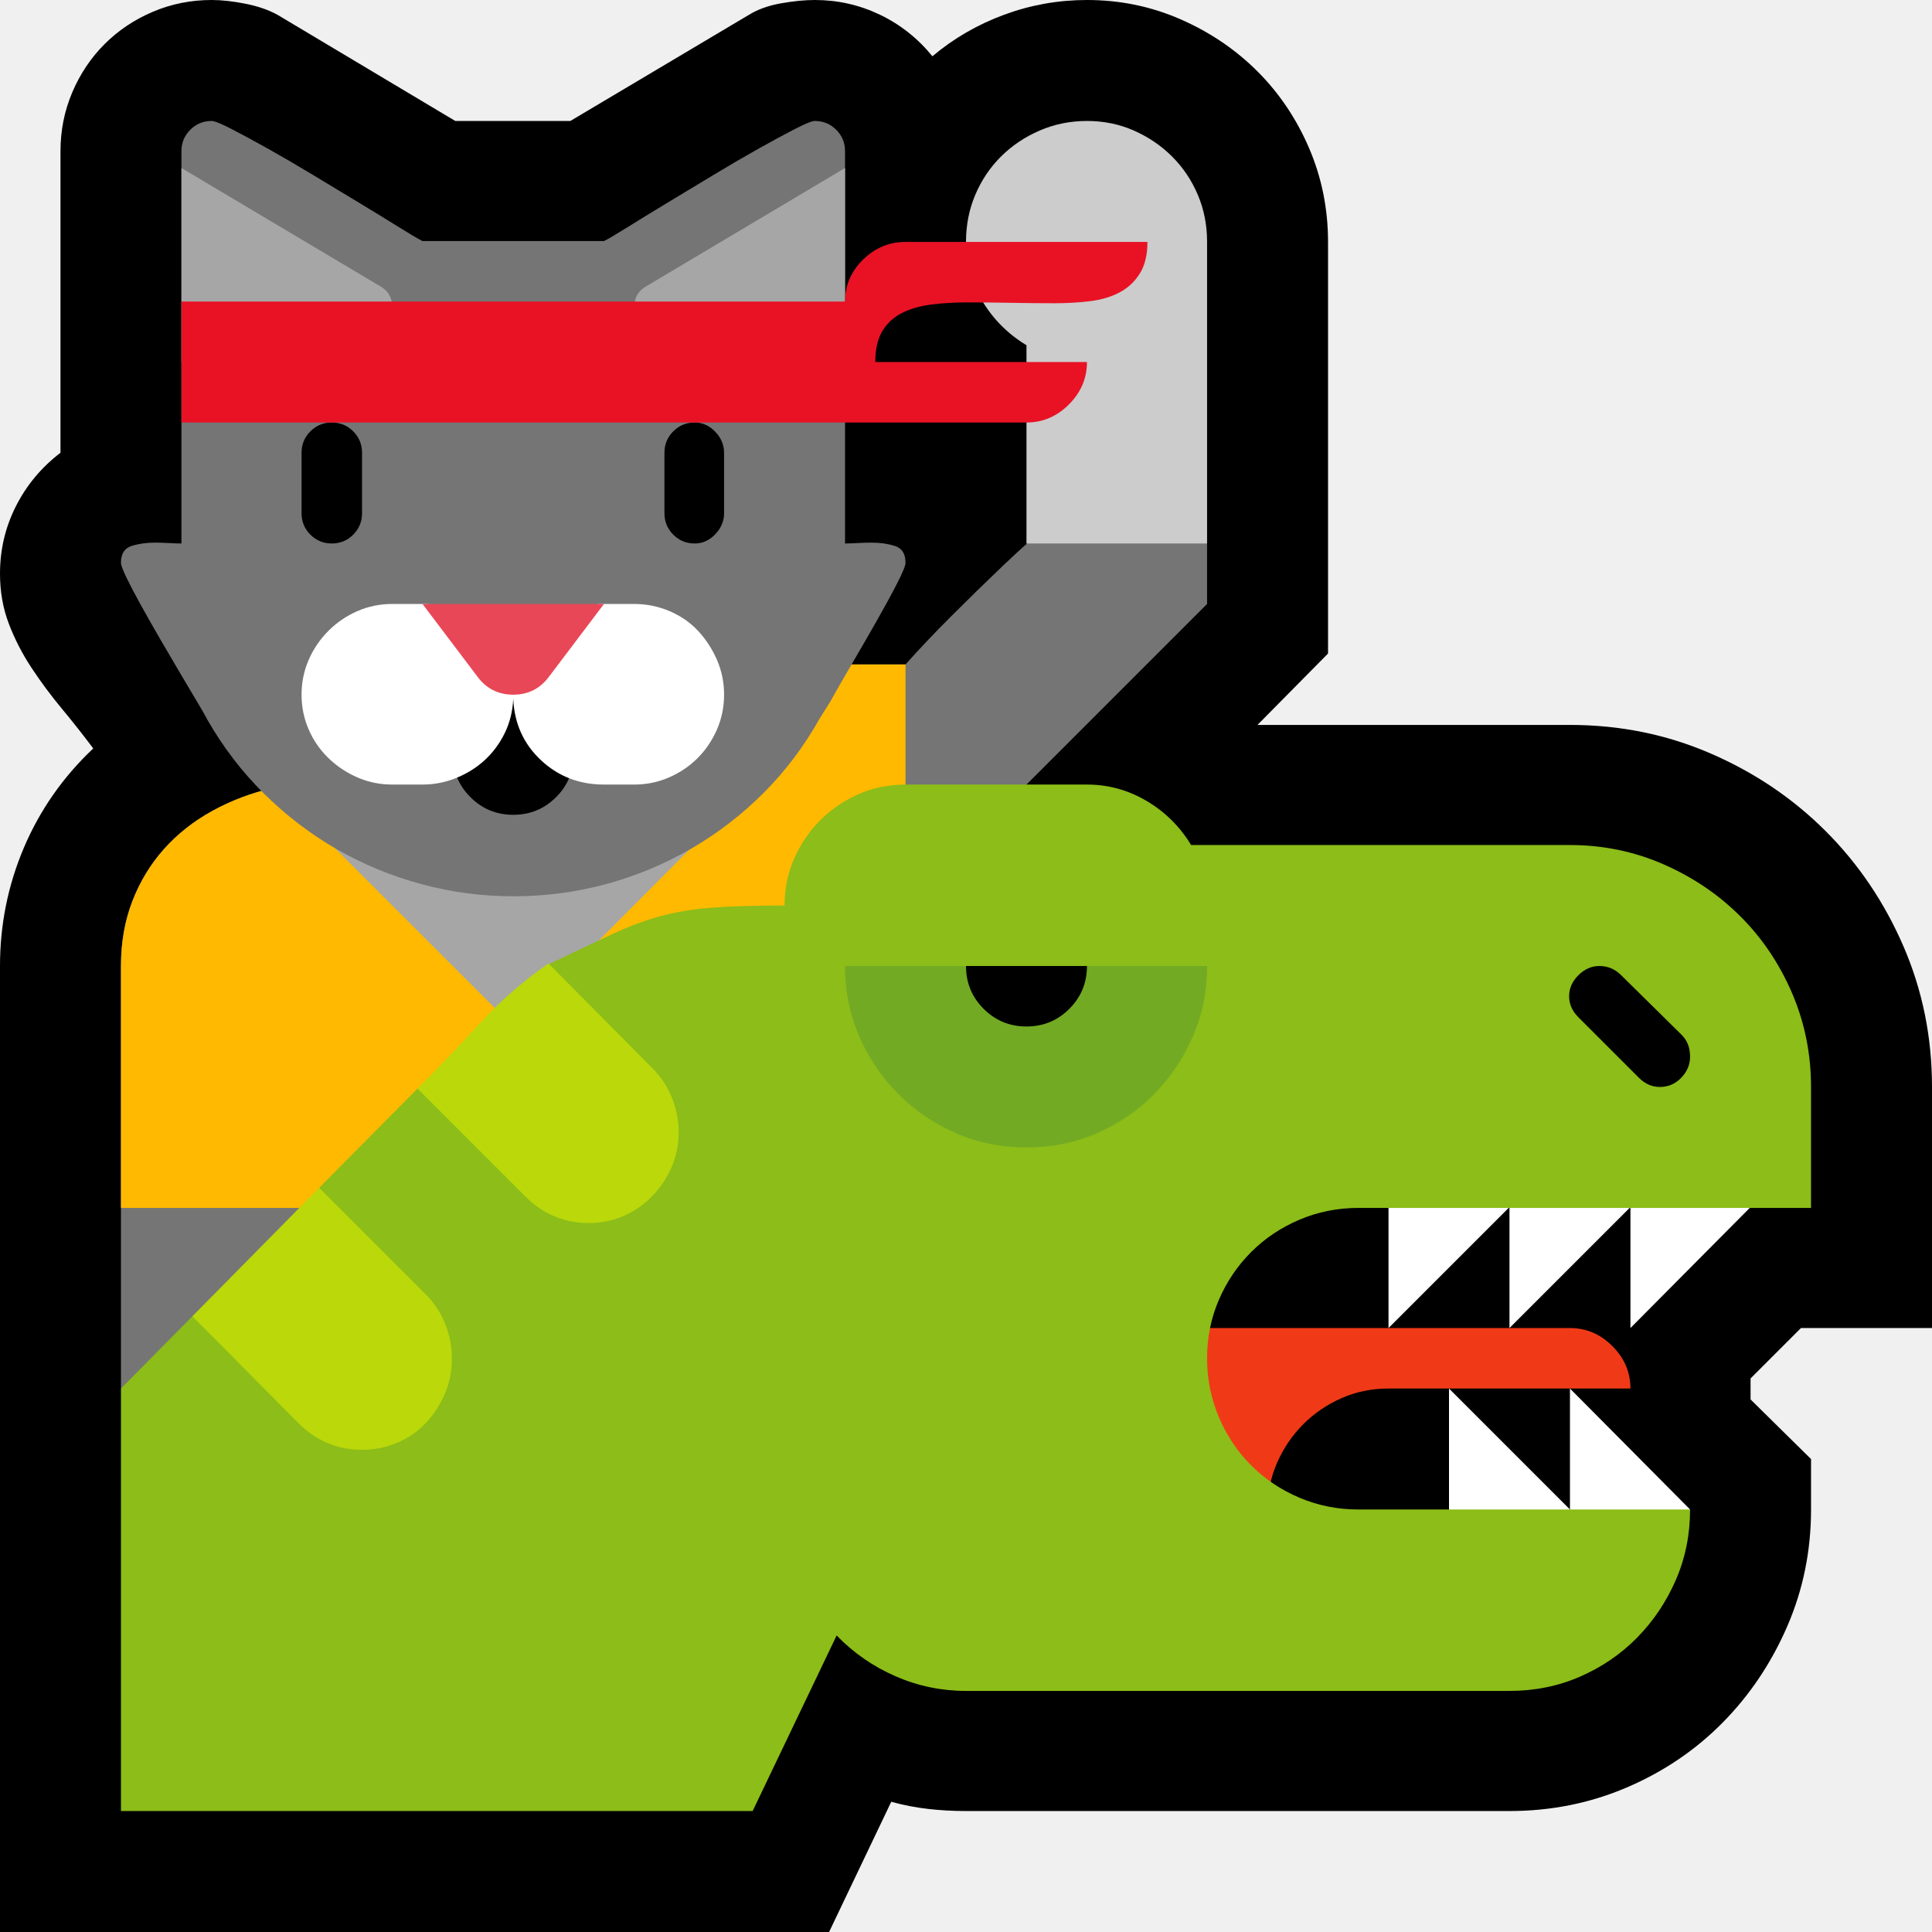
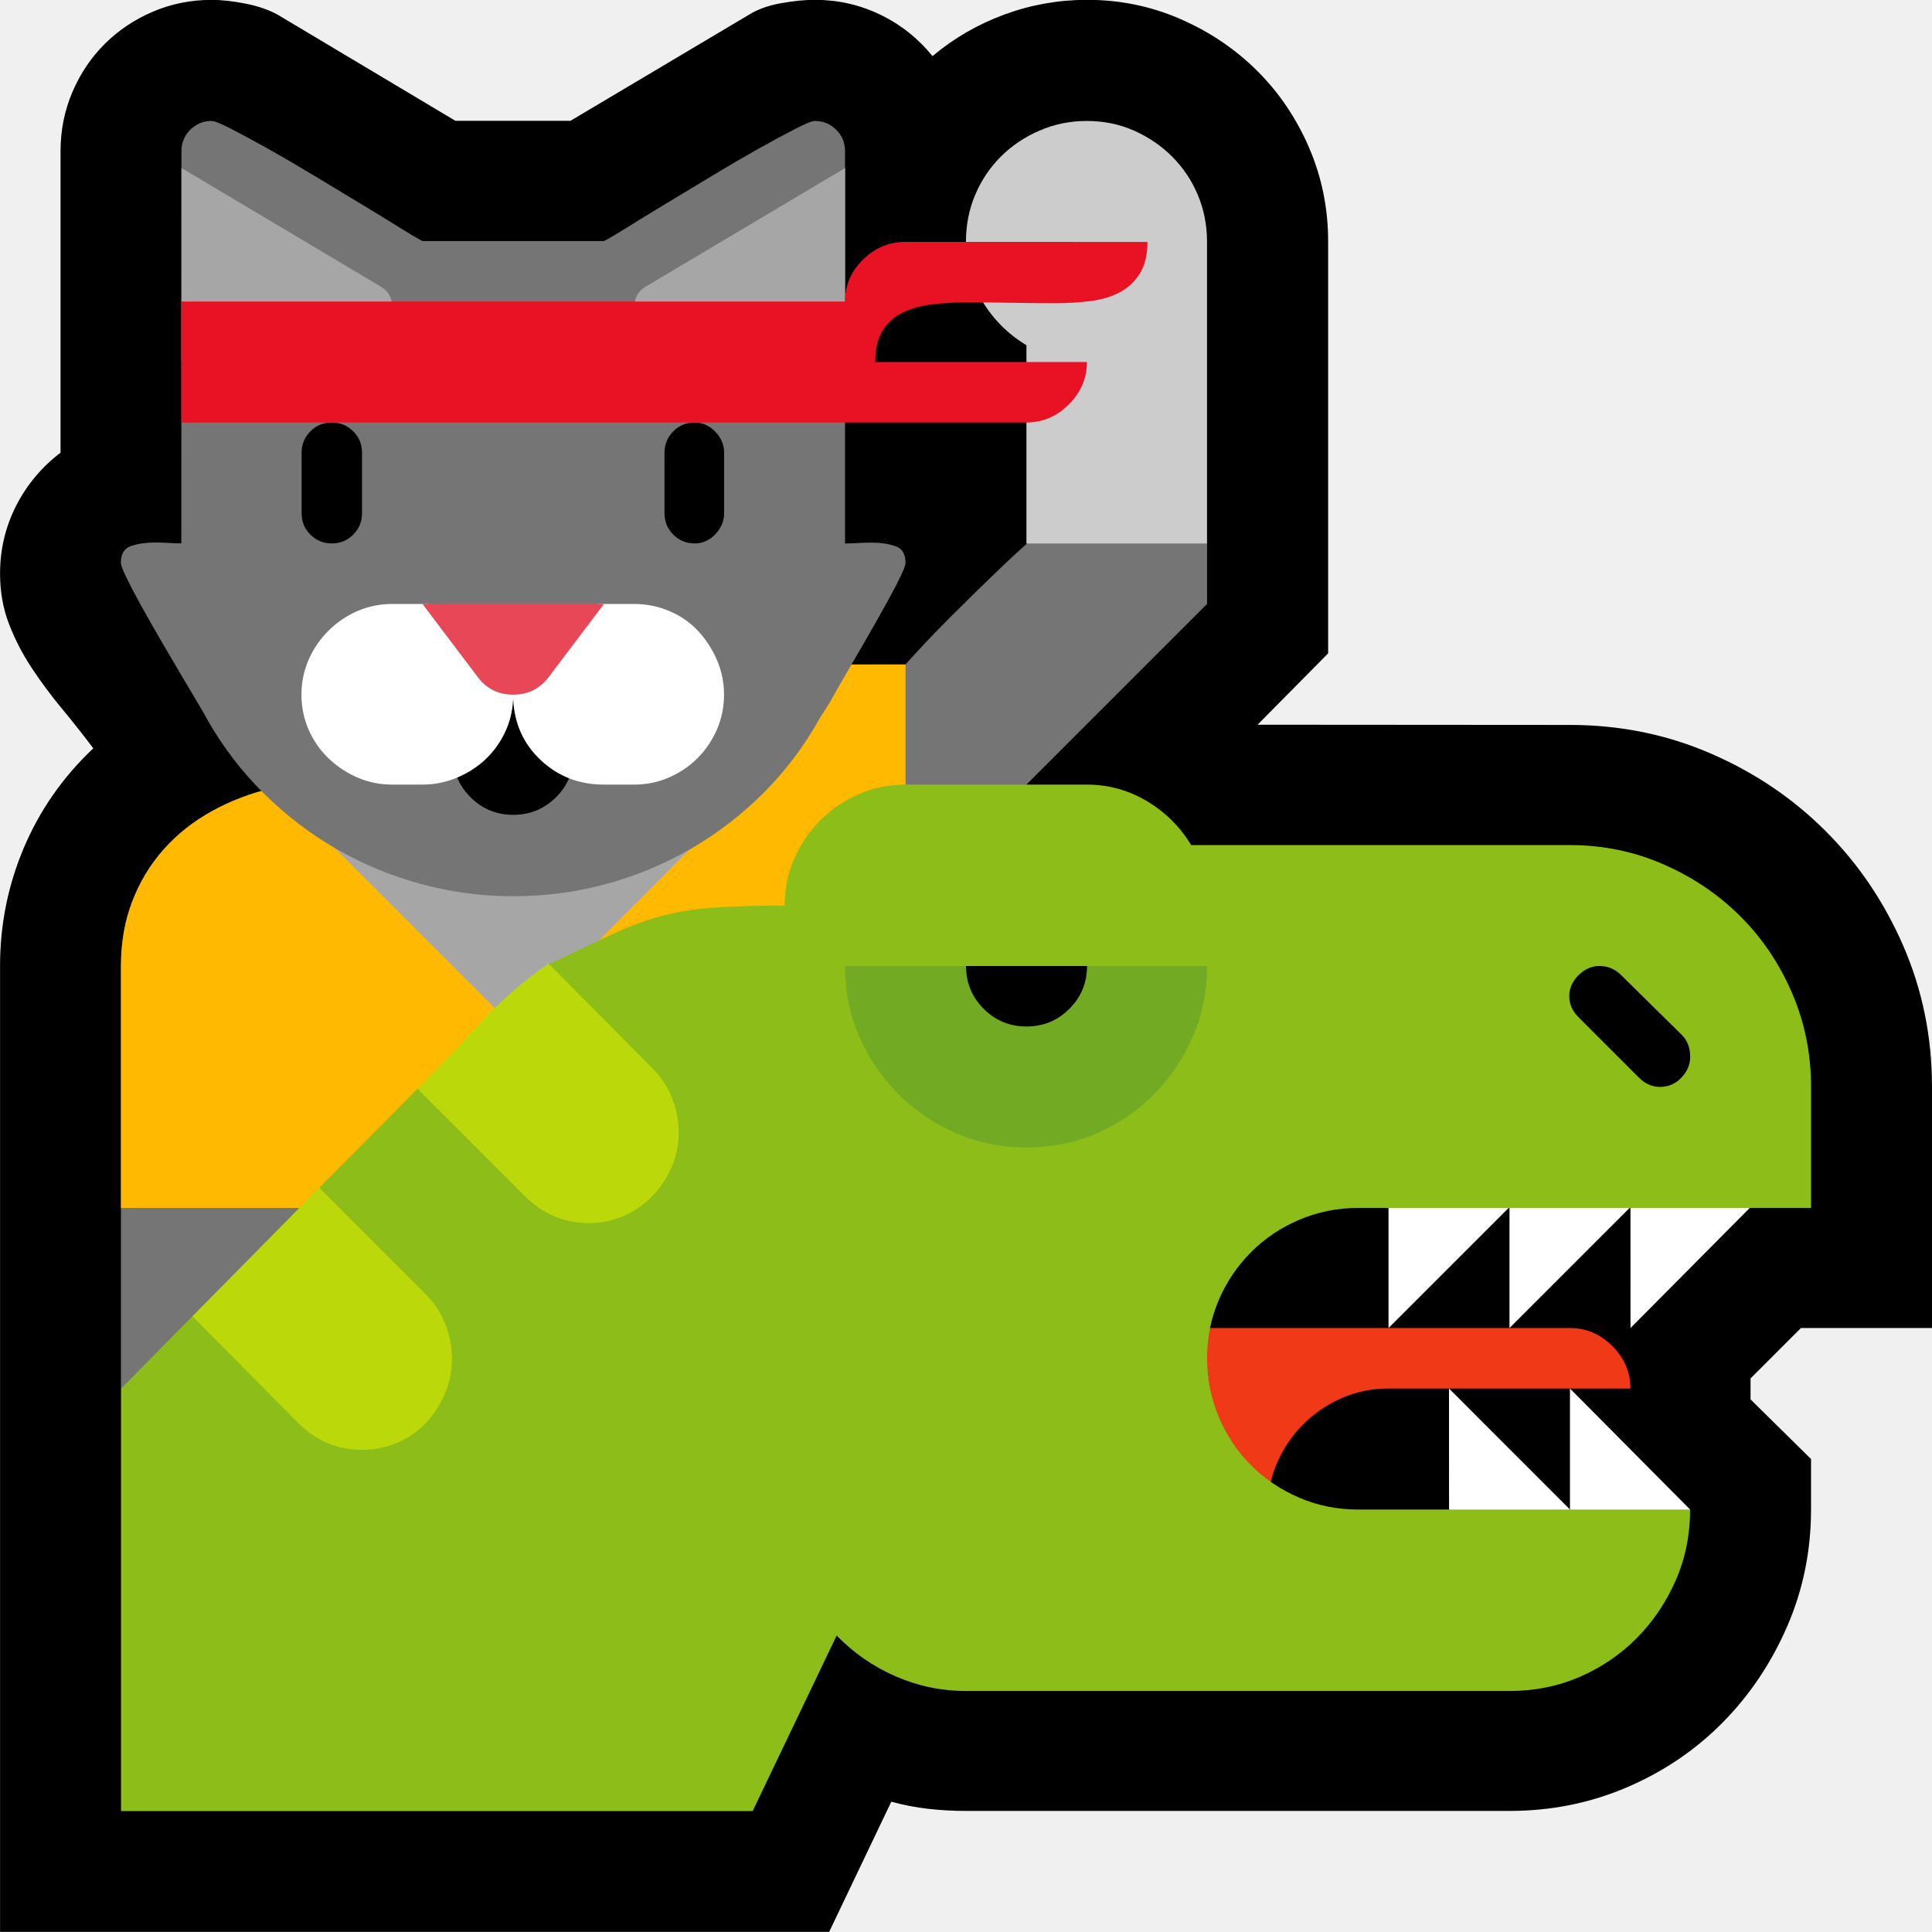
- <svg xmlns="http://www.w3.org/2000/svg" width="2300" height="2300" preserveAspectRatio="xMinYMin slice" viewBox="256 -431 2300 2300" version="1.1">
-   <path d="M2125,1006 q89,0 167.5,-34 q78.5,-34 137,-92.5 q58.5,-58.5 92.5,-137 q34,-78.5 34,-167.5 v-287 h-156 l-60,-60 v-25 l72,-71 v-60 q0,-74 -28.5,-139.5 q-28.5,-65.5 -77,-114.5 q-48.5,-49 -114,-77 q-65.5,-28 -139.5,-28 h-647 q-23,0 -45,2.5 q-22,2.5 -44,8.5 l-74,-155 h-987 v1150 q0,74 28.5,141 q28.5,67 82.5,118 q-18,24 -37.5,47.5 q-19.5,23.5 -36,48.5 q-16.5,25 -27,52.5 q-10.5,27.5 -10.5,59.5 q0,43 19,80.5 q19,37.5 53,63.5 v359 q0,37 14,70 q14,33 38.5,57.5 q24.5,24.5 57.5,38.5 q33,14 70,14 q18,0 40.5,-4.5 q22.5,-4.5 38.5,-13.5 l211,-126 h137 l212,126 q16,10 38.5,14 q22.5,4 40.5,4 q41,0 77.5,-17.5 q36.5,-17.5 62.5,-49.5 q38,32 85.5,49.5 q47.5,17.5 98.5,17.5 q59,0 111.5,-23 q52.5,-23 91.5,-62 q39,-39 61.5,-91.5 q22.5,-52.5 22.5,-111.5 v-490 l-84,-85 h372 Z" fill="#000000" transform="matrix(1,0,0,-1,0,1438)" />
-   <path d="M1334,1078 q24,27 54.5,57.5 q30.5,30.5 62.5,61 q32,30.5 65.5,58 q33.5,27.5 63.5,47.5 l113,-80 v-72 l-287,-287 l-144,-647 h-862 v503 q0,42 13.5,77 q13.5,35 37.5,62 q24,27 57.5,45.5 q33.5,18.5 72.5,27.5 l681,147 h72 Z" fill="#757575" transform="matrix(1,0,0,-1,0,1438)" />
-   <path d="M1550,1725 q30,0 56,-11.5 q26,-11.5 45.5,-31 q19.5,-19.5 30.5,-45.5 q11,-26 11,-56 v-359 h-215 v236 q-33,20 -52.5,52.5 q-19.5,32.5 -19.5,70.5 q0,30 11,56 q11,26 30.5,45.5 q19.5,19.5 46,31 q26.5,11.5 56.5,11.5 Z" fill="#CCCCCC" transform="matrix(1,0,0,-1,0,1438)" />
-   <path d="M400,431 v288 q0,42 13.5,77 q13.5,35 37.5,62 q24,27 57.5,45.5 q33.5,18.5 72.5,27.5 l681,147 h72 v-539 q0,-1 -3.5,-16.5 q-3.5,-15.5 -8,-35 q-4.5,-19.5 -8,-36.5 q-3.5,-17 -4.5,-20 h-910 Z" fill="#FFB900" transform="matrix(1,0,0,-1,0,1438)" />
-   <path d="M1118,899 l-251,-252 l-252,252 h503 Z" fill="#A6A6A6" transform="matrix(1,0,0,-1,0,1438)" />
-   <path d="M2125,288 q29,0 50.5,-21.5 q21.5,-21.5 21.5,-50.5 h-288 q-30,0 -56,-11.5 q-26,-11.5 -45.5,-31 q-19.5,-19.5 -31,-45.5 q-11.5,-26 -11.5,-56 h-143 v216 h503 Z" fill="#F03A17" transform="matrix(1,0,0,-1,0,1438)" />
-   <path d="M1909,432 l65,80 l79,-80 l-144,-144 v144 Z M2053,432 l66,80 l78,-80 l-144,-144 v144 Z M2197,432 l67,80 l76,-80 l-143,-144 v144 Z M1981,216 l144,-144 l-88,-60 l-56,60 v144 Z M2125,216 l143,-144 l-83,-60 l-60,60 v144 Z" fill="#FFFFFF" transform="matrix(1,0,0,-1,0,1438)" />
-   <path d="M1873,431 q-37,0 -70,-14 q-33,-14 -57.5,-38.5 q-24.5,-24.5 -38.5,-57 q-14,-32.5 -14,-69.5 q0,-37 14,-70 q14,-33 38.5,-57.5 q24.5,-24.5 57.5,-38.5 q33,-14 70,-14 h395 q0,-45 -17,-84 q-17,-39 -46,-68.5 q-29,-29.5 -68,-46.5 q-39,-17 -84,-17 h-647 q-44,0 -84,17.5 q-40,17.5 -70,48.5 l-100,-209 h-752 v503 l85,86 l171,-15 l-20,168 l117,118 l176,-33 l-20,181 q46,22 76,36 q30,14 58,21.5 q28,7.5 61.5,10 q33.5,2.5 85.5,2.5 q0,30 11.5,56 q11.5,26 31,45.5 q19.5,19.5 45.5,31 q26,11.5 56,11.5 h216 q38,0 71,-19.5 q33,-19.5 53,-52.5 h451 q59,0 111.5,-23 q52.5,-23 91.5,-62 q39,-39 61.5,-91.5 q22.5,-52.5 22.5,-111.5 v-144 h-539 Z" fill="#8CBD18" transform="matrix(1,0,0,-1,0,1438)" />
-   <path d="M1693,719 q0,-45 -17,-84 q-17,-39 -46,-68.5 q-29,-29.5 -68,-46.5 q-39,-17 -84,-17 q-45,0 -84,17 q-39,17 -68.5,46.5 q-29.5,29.5 -46.5,68.5 q-17,39 -17,84 h144 l72,-42 l72,42 h143 Z" fill="#73AA24" transform="matrix(1,0,0,-1,0,1438)" />
-   <path d="M1033,597 q15,-15 23,-35 q8,-20 8,-41 q0,-22 -8.5,-41.5 q-8.5,-19.5 -23,-34.5 q-14.5,-15 -34,-23.5 q-19.5,-8.5 -41.5,-8.5 q-44,0 -76,32 l-128,128 q38,38 74.5,78 q36.5,40 81.5,71 l124,-125 Z M763,328 q15,-15 23,-35 q8,-20 8,-41 q0,-23 -8.5,-42.5 q-8.5,-19.5 -22.5,-34.5 q-14,-15 -34,-23.5 q-20,-8.5 -42,-8.5 q-44,0 -76,32 l-126,127 l151,153 l127,-127 Z" fill="#BAD80A" transform="matrix(1,0,0,-1,0,1438)" />
-   <path d="M472,1689 q0,15 10.5,25.5 q10.5,10.5 25.5,10.5 q5,0 23.5,-9.5 q18.5,-9.5 43.5,-23.5 q25,-14 54,-31.5 q29,-17.5 55.5,-33.5 q26.5,-16 46.5,-28.5 q20,-12.5 28,-16.5 h216 q8,4 28,16.5 q20,12.5 46.5,28.5 q26.5,16 55.5,33.5 q29,17.5 54,31.5 q25,14 43.5,23.5 q18.5,9.5 23.5,9.5 q15,0 25.5,-10.5 q10.5,-10.5 10.5,-25.5 v-467 q6,0 14.5,0.5 q8.5,0.5 17.5,0.5 q15,0 27.5,-4 q12.5,-4 12.5,-20 q0,-5 -10,-24.5 q-10,-19.5 -24.5,-45 q-14.5,-25.5 -30,-52 q-15.5,-26.5 -25.5,-44.5 l-12,-19 q-28,-50 -67,-89 q-39,-39 -86.5,-66.5 q-47.5,-27.5 -101,-42 q-53.5,-14.5 -110.5,-14.5 q-56,0 -109.5,14.5 q-53.5,14.5 -100.5,41.5 q-47,27 -86.5,66 q-39.5,39 -67.5,88 q-3,6 -12,21 q-9,15 -20.5,34.5 q-11.5,19.5 -24,41 q-12.5,21.5 -23,40.5 q-10.5,19 -17,32.5 q-6.5,13.5 -6.5,17.5 q0,16 12.5,20 q12.5,4 27.5,4 q9,0 17.5,-0.5 q8.5,-0.5 14.5,-0.5 v467 Z" fill="#757575" transform="matrix(1,0,0,-1,0,1438)" />
-   <path d="M723,1503 v-65 h-251 v231 l237,-141 q14,-8 14,-25 Z M1011,1503 q0,17 14,25 l237,141 v-231 h-251 v65 Z" fill="#A6A6A6" transform="matrix(1,0,0,-1,0,1438)" />
-   <path d="M651,1366 q15,0 25.5,-10.5 q10.5,-10.5 10.5,-25.5 v-72 q0,-15 -10.5,-25.5 q-10.5,-10.5 -25.5,-10.5 q-15,0 -25.5,10.5 q-10.5,10.5 -10.5,25.5 v72 q0,15 10.5,25.5 q10.5,10.5 25.5,10.5 Z M1083,1366 q14,0 24.5,-11 q10.5,-11 10.5,-25 v-72 q0,-14 -10.5,-25 q-10.5,-11 -24.5,-11 q-15,0 -25.5,10.5 q-10.5,10.5 -10.5,25.5 v72 q0,15 10.5,25.5 q10.5,10.5 25.5,10.5 Z M939,971 q0,-30 -21,-51 q-21,-21 -51,-21 q-30,0 -51,21 q-21,21 -21,51 q0,29 21.5,50 q21.5,21 50.5,21 q29,0 50.5,-21 q21.5,-21 21.5,-50 Z M1478,647 q-30,0 -51,21 q-21,21 -21,51 h144 q0,-30 -21,-51 q-21,-21 -51,-21 Z M2160,719 q15,0 26,-11 l72,-71 q10,-10 10,-26 q0,-14 -10.5,-25 q-10.5,-11 -25.5,-11 q-14,0 -25,11 l-72,72 q-11,11 -11,25 q0,14 11,25 q11,11 25,11 Z" fill="#000000" transform="matrix(1,0,0,-1,0,1438)" />
-   <path d="M1011,1150 q22,0 42,-8.5 q20,-8.5 34,-23.5 q14,-15 22.5,-34.5 q8.5,-19.5 8.5,-41.5 q0,-22 -8.5,-41.5 q-8.5,-19.5 -23,-34 q-14.5,-14.5 -34,-23 q-19.5,-8.5 -41.5,-8.5 h-36 q-44,0 -75,29 q-31,29 -33,73 q-1,-22 -10,-40.5 q-9,-18.5 -23.5,-32 q-14.5,-13.5 -34,-21.5 q-19.5,-8 -40.5,-8 h-36 q-22,0 -41.5,8.5 q-19.5,8.5 -34.5,23 q-15,14.5 -23.5,34 q-8.5,19.5 -8.5,41.5 q0,22 8.5,41.5 q8.5,19.5 23.5,34.5 q15,15 34.5,23.5 q19.5,8.5 41.5,8.5 h36 q22,0 42,-8.5 q20,-8.5 34.5,-23 q14.5,-14.5 23,-34.5 q8.5,-20 8.5,-42 q0,22 8.5,42 q8.5,20 23,34.5 q14.5,14.5 34,23 q19.5,8.5 42.5,8.5 h36 Z" fill="#FFFFFF" transform="matrix(1,0,0,-1,0,1438)" />
-   <path d="M910,1064 q-16,-22 -43,-22 q-27,0 -43,22 l-65,86 h216 l-65,-86 Z" fill="#E84757" transform="matrix(1,0,0,-1,0,1438)" />
-   <path d="M1622,1581 q0,-23 -9,-37.5 q-9,-14.5 -24,-22.5 q-15,-8 -35,-10.5 q-20,-2.5 -42,-2.5 q-26,0 -52,0.5 q-26,0.5 -52,0.5 q-23,0 -43,-2.5 q-20,-2.5 -35,-10 q-15,-7.5 -23.5,-21.5 q-8.5,-14 -8.5,-37 h252 q0,-29 -21.5,-50.5 q-21.5,-21.5 -50.5,-21.5 h-1006 v144 h790 q0,29 21.5,50 q21.5,21 50.5,21 h288 Z" fill="#E81224" transform="matrix(1,0,0,-1,0,1438)" />
+ <svg xmlns="http://www.w3.org/2000/svg" viewBox="0 0 36 36">
+   <path d="m29.254 13.508q1.393 0 2.622 0.532 1.229 0.532 2.144 1.448 0.916 0.916 1.448 2.144 0.532 1.229 0.532 2.622v4.492h-2.442l-0.939 0.939v0.391l1.127 1.111v0.939q0 1.158-0.446 2.183-0.446 1.025-1.205 1.792t-1.784 1.205q-1.025 0.438-2.183 0.438h-10.127q-0.36 0-0.704-0.039-0.344-0.039-0.689-0.133l-1.158 2.426h-15.449v-18q0-1.158 0.446-2.207 0.446-1.049 1.291-1.847-0.282-0.376-0.587-0.743-0.305-0.368-0.563-0.759-0.258-0.391-0.423-0.822-0.164-0.43-0.164-0.931 0-0.673 0.297-1.26 0.297-0.587 0.83-0.994v-5.619q0-0.579 0.219-1.096t0.603-0.9 0.9-0.603 1.096-0.219q0.282 0 0.634 0.07 0.352 0.07 0.603 0.211l3.303 1.972h2.144l3.318-1.972q0.25-0.157 0.603-0.219 0.352-0.063 0.634-0.063 0.642 0 1.213 0.274 0.571 0.274 0.978 0.775 0.595-0.501 1.338-0.775 0.744-0.274 1.542-0.274 0.923 0 1.745 0.36 0.822 0.36 1.432 0.97 0.61 0.61 0.963 1.432t0.352 1.745v7.67l-1.315 1.33z" />
+   <path d="m16.873 12.381q0.376-0.423 0.853-0.9t0.978-0.955q0.501-0.477 1.025-0.908 0.524-0.43 0.994-0.743l1.769 1.252v1.127l-4.492 4.492-2.254 10.127h-13.492v-7.873q0-0.657 0.211-1.205 0.211-0.548 0.587-0.97 0.376-0.423 0.9-0.712 0.524-0.29 1.135-0.43l10.659-2.301z" fill="#757575" />
+   <path d="m20.254 2.254q0.47 0 0.876 0.18 0.407 0.18 0.712 0.485t0.477 0.712q0.172 0.407 0.172 0.877v5.619h-3.365v-3.694q-0.517-0.313-0.822-0.822-0.305-0.509-0.305-1.103 0-0.47 0.172-0.877 0.172-0.407 0.477-0.712 0.305-0.305 0.72-0.485 0.415-0.18 0.884-0.18z" fill="#ccc" />
+   <path d="m2.254 22.508v-4.508q0-0.657 0.211-1.205 0.211-0.548 0.587-0.97 0.376-0.423 0.9-0.712 0.524-0.29 1.135-0.43l10.659-2.301h1.127v8.437q0 0.016-0.055 0.258-0.055 0.243-0.125 0.548-0.07 0.305-0.125 0.571-0.055 0.266-0.07 0.313z" fill="#ffb900" />
+   <path d="m13.492 15.183-3.929 3.944-3.944-3.944z" fill="#a6a6a6" />
+   <path d="m29.254 24.746q0.454 0 0.79 0.337 0.337 0.337 0.337 0.79h-4.508q-0.469 0-0.876 0.18-0.407 0.18-0.712 0.485-0.305 0.305-0.485 0.712-0.18 0.407-0.18 0.877h-2.238v-3.381z" fill="#f03a17" />
+   <path d="m25.873 22.492 1.017-1.252 1.237 1.252-2.254 2.254zm2.254 0 1.033-1.252 1.221 1.252-2.254 2.254zm2.254 0 1.049-1.252 1.19 1.252-2.238 2.254zm-3.381 3.381 2.254 2.254-1.377 0.939-0.876-0.939zm2.254 0 2.238 2.254-1.299 0.939-0.939-0.939z" fill="#fff" />
+   <path d="m25.31 22.508q-0.579 0-1.096 0.219t-0.9 0.603q-0.384 0.383-0.603 0.892-0.219 0.509-0.219 1.088 0 0.579 0.219 1.096t0.603 0.9 0.9 0.603 1.096 0.219h6.183q0 0.704-0.266 1.315-0.266 0.61-0.72 1.072t-1.064 0.728q-0.61 0.266-1.315 0.266h-10.127q-0.689 0-1.315-0.274-0.626-0.274-1.096-0.759l-1.565 3.271h-11.77v-7.873l1.33-1.346 2.677 0.235-0.313-2.63 1.831-1.847 2.755 0.517-0.313-2.833q0.72-0.344 1.19-0.563 0.47-0.219 0.908-0.337 0.438-0.117 0.963-0.157 0.524-0.039 1.338-0.039 0-0.47 0.18-0.877 0.18-0.407 0.485-0.712 0.305-0.305 0.712-0.485 0.407-0.18 0.876-0.18h3.381q0.595 0 1.111 0.305t0.83 0.822h7.059q0.923 0 1.745 0.36 0.822 0.36 1.432 0.97 0.61 0.61 0.963 1.432 0.352 0.822 0.352 1.745v2.254z" fill="#8cbd18" />
+   <path d="m22.492 18q0 0.704-0.266 1.315-0.266 0.61-0.72 1.072t-1.064 0.728q-0.61 0.266-1.315 0.266-0.704 0-1.315-0.266-0.611-0.266-1.072-0.728t-0.728-1.072q-0.266-0.61-0.266-1.315h2.254l1.127 0.657 1.127-0.657z" fill="#73aa24" />
+   <path d="m12.162 19.91q0.235 0.235 0.36 0.548 0.125 0.313 0.125 0.642 0 0.344-0.133 0.65-0.133 0.305-0.36 0.54-0.227 0.235-0.532 0.368-0.305 0.133-0.649 0.133-0.689 0-1.19-0.501l-2.003-2.003q0.595-0.595 1.166-1.221 0.571-0.626 1.276-1.111zm-4.226 4.21q0.235 0.235 0.36 0.548 0.125 0.313 0.125 0.642 0 0.36-0.133 0.665-0.133 0.305-0.352 0.54-0.219 0.235-0.532 0.368-0.313 0.133-0.657 0.133-0.689 0-1.19-0.501l-1.972-1.988 2.364-2.395z" fill="#bad80a" />
+   <path d="m3.381 2.817q0-0.235 0.164-0.399 0.164-0.164 0.399-0.164 0.078 0 0.368 0.149 0.289 0.149 0.681 0.368 0.391 0.219 0.845 0.493 0.454 0.274 0.869 0.524 0.415 0.25 0.728 0.446 0.313 0.196 0.438 0.258h3.381q0.125-0.063 0.438-0.258 0.313-0.196 0.728-0.446 0.415-0.25 0.869-0.524t0.845-0.493q0.391-0.219 0.681-0.368 0.289-0.149 0.368-0.149 0.235 0 0.399 0.164 0.164 0.164 0.164 0.399v7.31q0.094 0 0.227-8e-3 0.133-8e-3 0.274-8e-3 0.235 0 0.43 0.063 0.196 0.063 0.196 0.313 0 0.078-0.157 0.383-0.157 0.305-0.384 0.704-0.227 0.399-0.469 0.814-0.243 0.415-0.399 0.697l-0.188 0.297q-0.438 0.783-1.049 1.393-0.61 0.61-1.354 1.041-0.744 0.43-1.581 0.657-0.837 0.227-1.73 0.227-0.876 0-1.714-0.227-0.837-0.227-1.573-0.65-0.736-0.423-1.354-1.033-0.618-0.61-1.056-1.377-0.047-0.094-0.188-0.329-0.141-0.235-0.321-0.54-0.18-0.305-0.376-0.642-0.196-0.337-0.36-0.634-0.164-0.297-0.266-0.509-0.102-0.211-0.102-0.274 0-0.25 0.196-0.313 0.196-0.063 0.43-0.063 0.141 0 0.274 8e-3 0.133 8e-3 0.227 8e-3z" fill="#757575" />
+   <path d="m7.31 5.729v1.017h-3.929v-3.616l3.709 2.207q0.219 0.125 0.219 0.391zm4.508 0q0-0.266 0.219-0.391l3.71-2.207v3.616h-3.929z" fill="#a6a6a6" />
+   <path d="m6.183 7.873q0.235 0 0.399 0.164 0.164 0.164 0.164 0.399v1.127q0 0.235-0.164 0.399-0.164 0.164-0.399 0.164t-0.399-0.164q-0.164-0.164-0.164-0.399v-1.127q0-0.235 0.164-0.399 0.164-0.164 0.399-0.164zm6.762 0q0.219 0 0.384 0.172 0.164 0.172 0.164 0.391v1.127q0 0.219-0.164 0.391-0.164 0.172-0.384 0.172-0.235 0-0.399-0.164-0.164-0.164-0.164-0.399v-1.127q0-0.235 0.164-0.399 0.164-0.164 0.399-0.164zm-2.254 6.183q0 0.47-0.329 0.798-0.329 0.329-0.798 0.329-0.47 0-0.798-0.329-0.329-0.329-0.329-0.798 0-0.454 0.337-0.783 0.337-0.329 0.79-0.329t0.79 0.329q0.337 0.329 0.337 0.783zm8.437 5.071q-0.47 0-0.798-0.329-0.329-0.329-0.329-0.798h2.254q0 0.47-0.329 0.798-0.329 0.329-0.798 0.329zm10.675-1.127q0.235 0 0.407 0.172l1.127 1.111q0.157 0.157 0.157 0.407 0 0.219-0.164 0.391-0.164 0.172-0.399 0.172-0.219 0-0.391-0.172l-1.127-1.127q-0.172-0.172-0.172-0.391t0.172-0.391q0.172-0.172 0.391-0.172z" />
+   <path d="m11.817 11.254q0.344 0 0.657 0.133 0.313 0.133 0.532 0.368 0.219 0.235 0.352 0.54 0.133 0.305 0.133 0.65t-0.133 0.65q-0.133 0.305-0.36 0.532-0.227 0.227-0.532 0.36-0.305 0.133-0.65 0.133h-0.564q-0.689 0-1.174-0.454-0.485-0.454-0.516-1.143-0.016 0.344-0.157 0.634-0.141 0.29-0.368 0.501-0.227 0.211-0.532 0.337-0.305 0.125-0.634 0.125h-0.563q-0.344 0-0.65-0.133-0.305-0.133-0.54-0.36-0.235-0.227-0.368-0.532-0.133-0.305-0.133-0.65t0.133-0.65q0.133-0.305 0.368-0.54 0.235-0.235 0.54-0.368 0.305-0.133 0.65-0.133h0.563q0.344 0 0.657 0.133 0.313 0.133 0.54 0.36 0.227 0.227 0.36 0.54 0.133 0.313 0.133 0.657 0-0.344 0.133-0.657 0.133-0.313 0.36-0.54 0.227-0.227 0.532-0.36 0.305-0.133 0.665-0.133z" fill="#fff" />
+   <path d="m10.236 12.6q-0.25 0.344-0.673 0.344t-0.673-0.344l-1.017-1.346h3.381z" fill="#e84757" />
+   <path d="m21.381 4.508q0 0.36-0.141 0.587-0.141 0.227-0.376 0.352-0.235 0.125-0.548 0.164-0.313 0.039-0.657 0.039-0.407 0-0.814-8e-3 -0.407-8e-3 -0.814-8e-3 -0.36 0-0.673 0.039-0.313 0.039-0.548 0.157-0.235 0.117-0.368 0.337-0.133 0.219-0.133 0.579h3.944q0 0.454-0.337 0.79t-0.79 0.337h-15.746v-2.254h12.365q0-0.454 0.337-0.783 0.337-0.329 0.79-0.329z" fill="#e81224" />
</svg>
